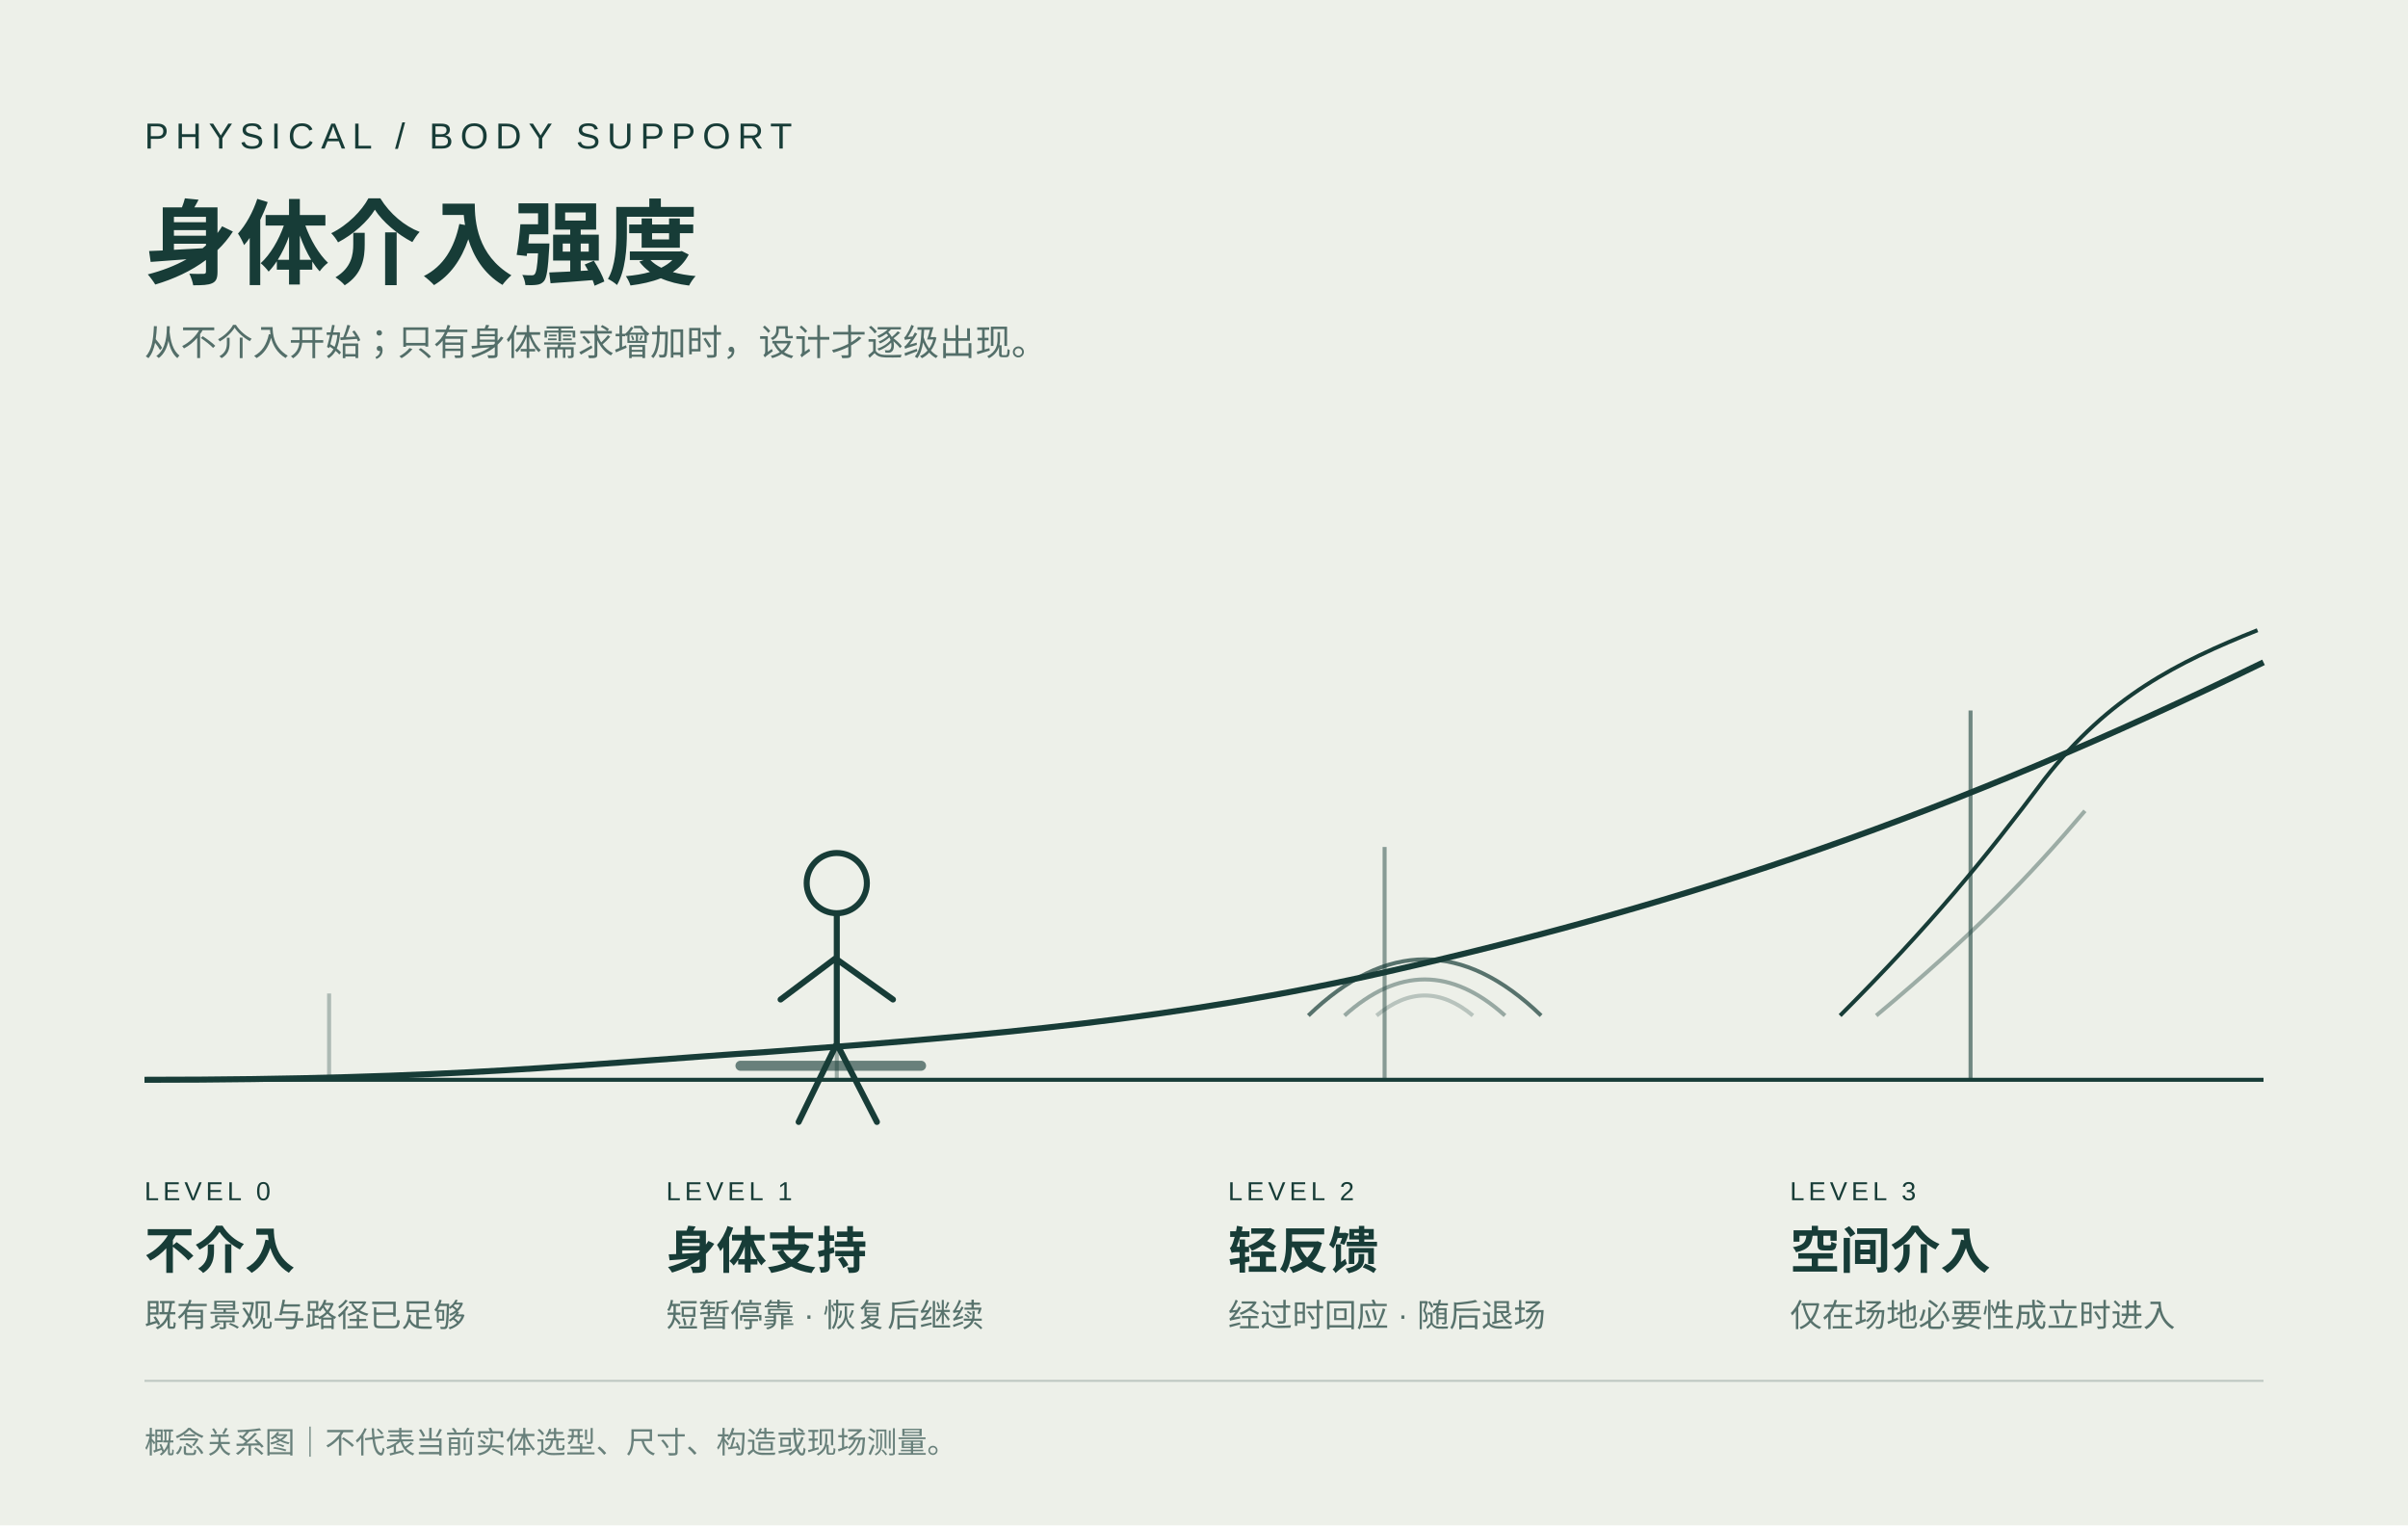
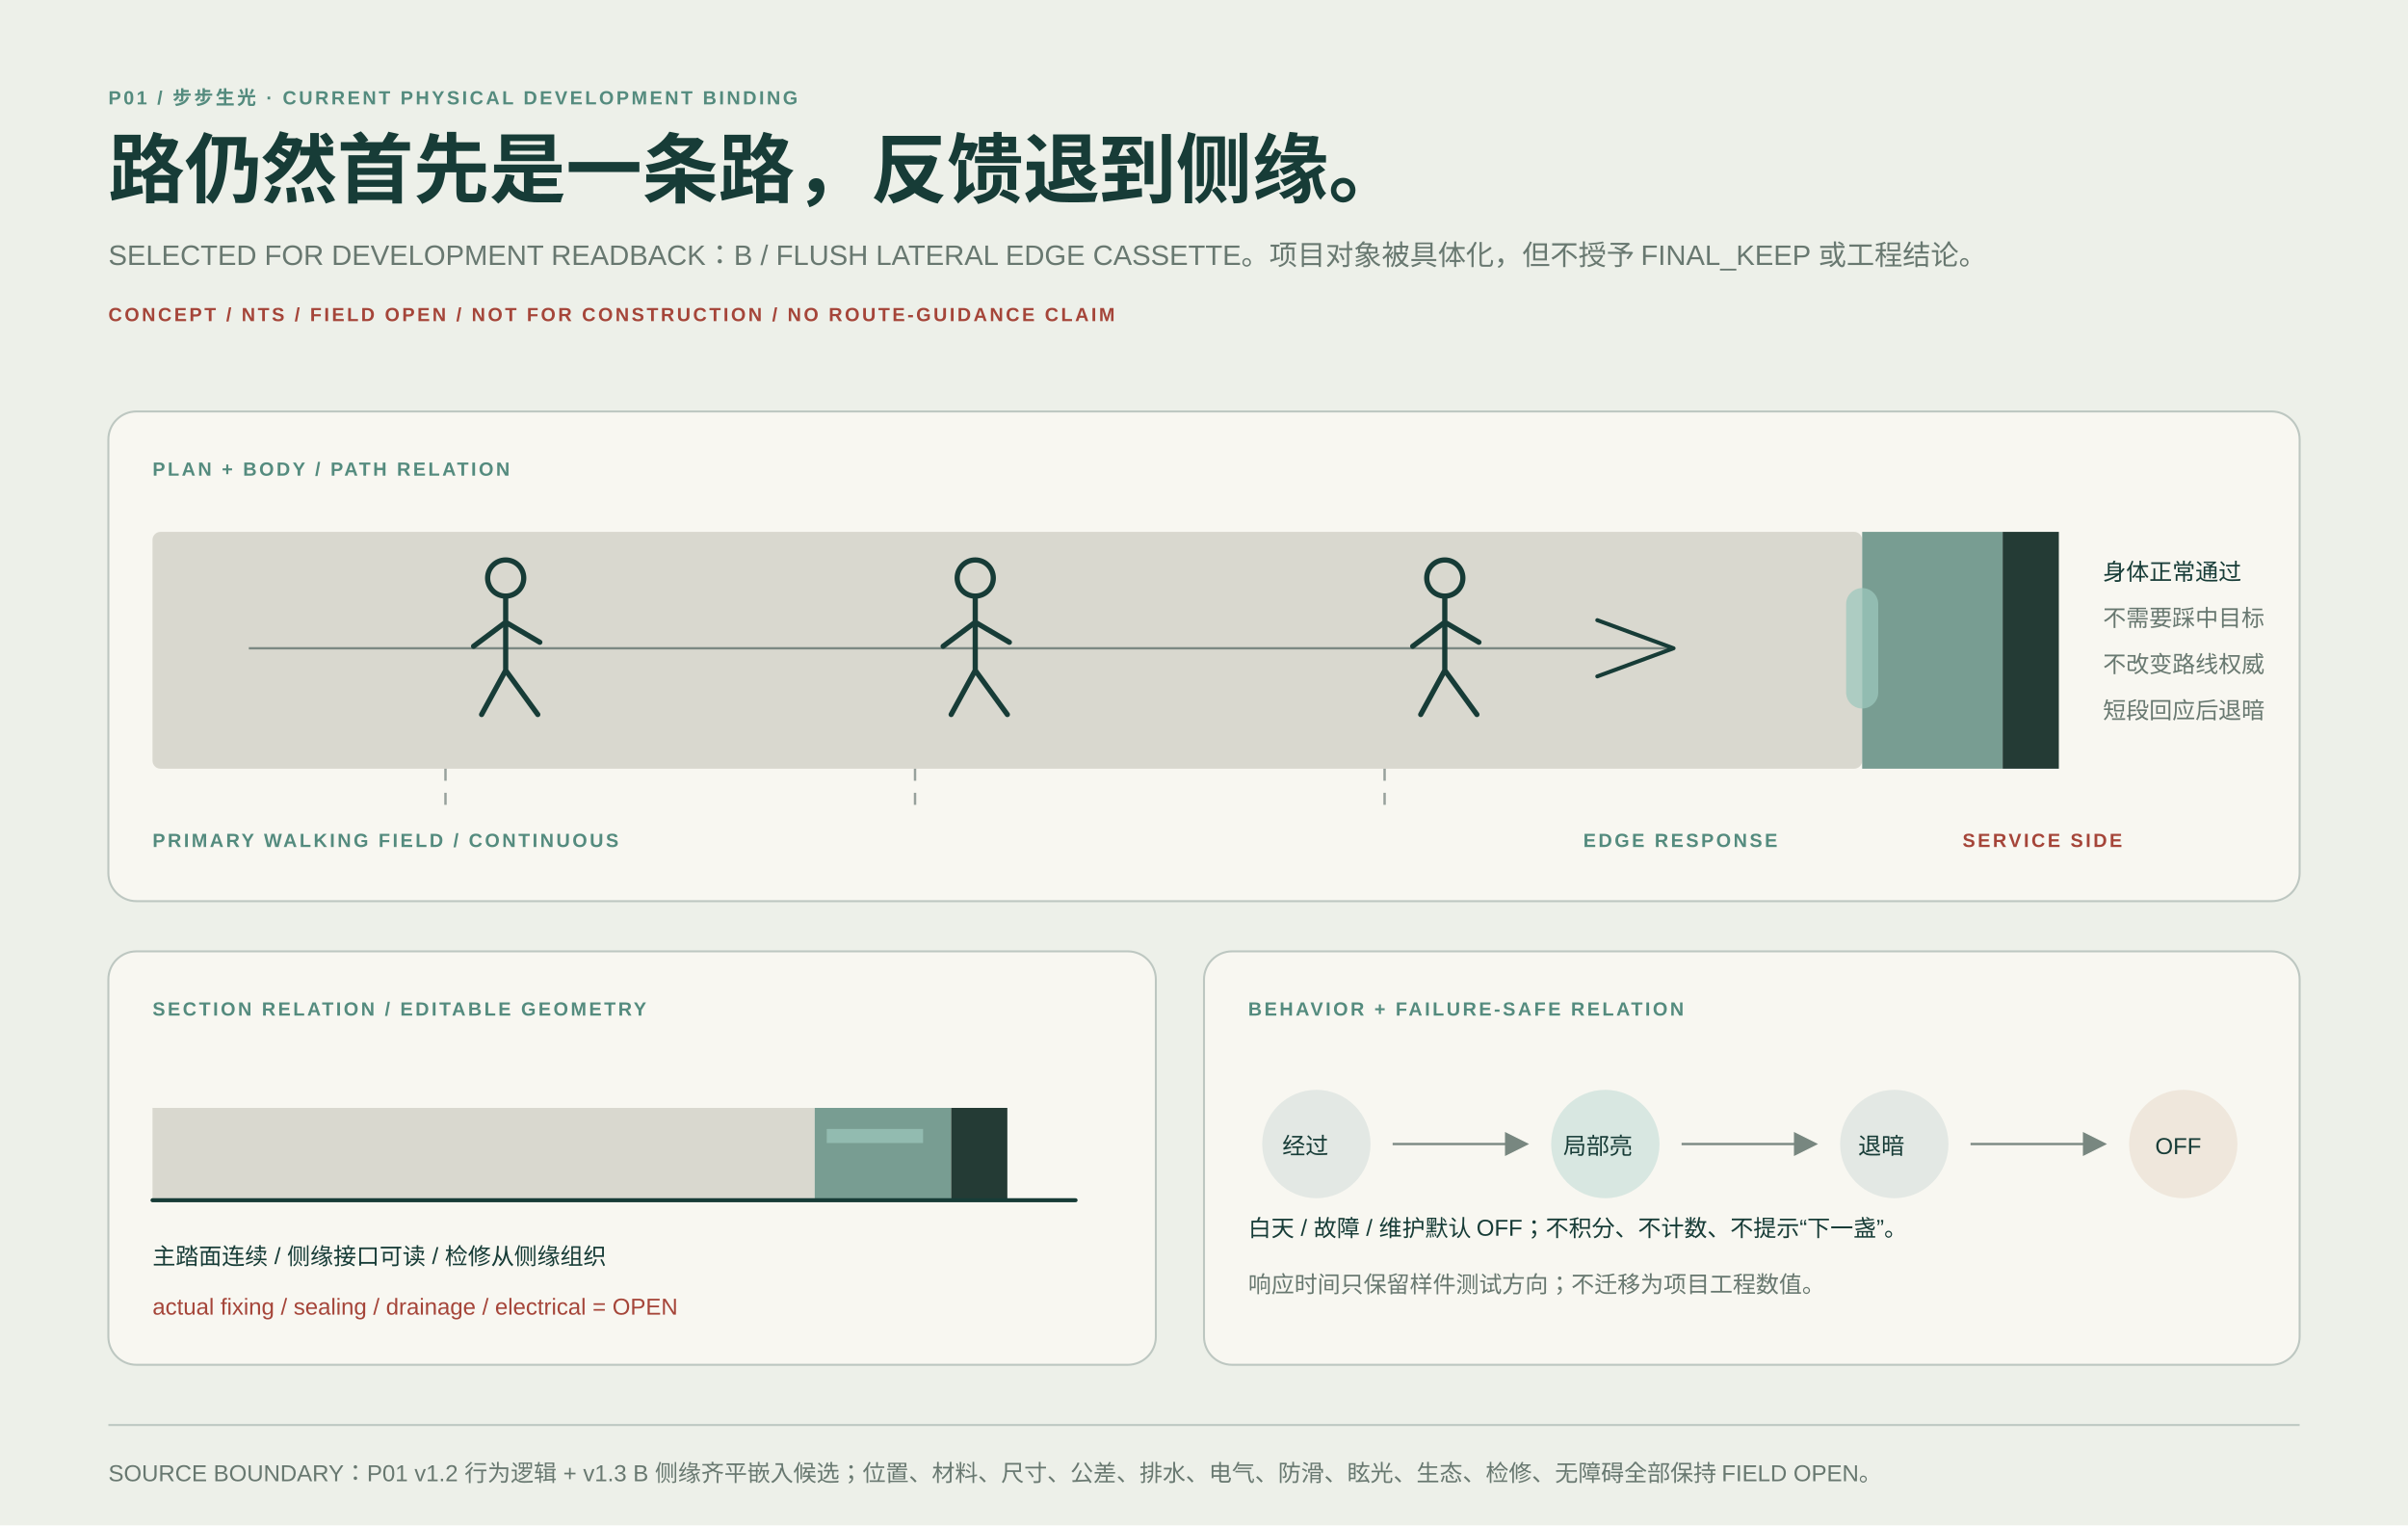
<svg xmlns="http://www.w3.org/2000/svg" viewBox="0 0 1200 760" role="img" aria-labelledby="title desc">
-   <rect width="1200" height="760" fill="#edf0e9" />
-   <g font-family="Arial,'Noto Sans SC','Microsoft YaHei',sans-serif" fill="#173c37">
-     <text x="72" y="74" font-size="18" letter-spacing="3.5">PHYSICAL / BODY SUPPORT</text>
-     <text x="72" y="138" font-size="46" font-weight="700">身体介入强度</text>
-     <text x="72" y="177" font-size="18" opacity=".72">从不介入开始；只有身体需求增加时，设计才逐级出现。</text>
+   <defs>
+     <style>
+       .bg{fill:#edf0e9}.paper{fill:#f8f7f1;stroke:#bdc7c1;stroke-width:1}.ink{fill:#173c37}.muted{fill:#687870}.qing{fill:#548b7e}.seal{fill:#a54539}.stone{fill:#d9d8cf}.edge{fill:#789d92}.service{fill:#243b35}.glow{fill:#9cc8bc}.line{stroke:#173c37;stroke-width:2;fill:none;stroke-linecap:round;stroke-linejoin:round}.thin{stroke:#7c8983;stroke-width:1.15;fill:none}.dash{stroke:#97a19c;stroke-width:1.2;fill:none;stroke-dasharray:6 6}.body{stroke:#173c37;stroke-width:2.6;fill:none;stroke-linecap:round}.h1{font:700 38px Arial,'Noto Sans SC','Microsoft YaHei',sans-serif}.h2{font:700 20px Arial,'Noto Sans SC','Microsoft YaHei',sans-serif}.b{font:400 14px Arial,'Noto Sans SC','Microsoft YaHei',sans-serif}.sm{font:400 11.5px Arial,'Noto Sans SC','Microsoft YaHei',sans-serif}.xs{font:700 9.5px Arial,'Noto Sans SC','Microsoft YaHei',sans-serif;letter-spacing:1.2px}
+     </style>
+   </defs>
+   <rect width="1200" height="760" class="bg" />
+   <text x="54" y="52" class="xs qing">P01 / 步步生光 · CURRENT PHYSICAL DEVELOPMENT BINDING</text>
+   <text x="54" y="98" class="h1 ink">路仍然首先是一条路，反馈退到侧缘。</text>
+   <text x="54" y="132" class="b muted">SELECTED FOR DEVELOPMENT READBACK：B / FLUSH LATERAL EDGE CASSETTE。项目对象被具体化，但不授予 FINAL_KEEP 或工程结论。</text>
+   <text x="54" y="160" class="xs seal">CONCEPT / NTS / FIELD OPEN / NOT FOR CONSTRUCTION / NO ROUTE-GUIDANCE CLAIM</text>
+   <g transform="translate(54 205)">
+     <rect width="1092" height="244" rx="14" class="paper" />
+     <text x="22" y="32" class="xs qing">PLAN + BODY / PATH RELATION</text>
+     <rect x="22" y="60" width="852" height="118" rx="4" class="stone" />
+     <rect x="874" y="60" width="70" height="118" class="edge" />
+     <rect x="944" y="60" width="28" height="118" class="service" />
+     <path d="M70 118 H780" class="thin" />
+     <path d="M742 104 l38 14 -38 14" class="line" />
+     <path d="M168 178 V198 M402 178 V198 M636 178 V198" class="dash" />
+     <g transform="translate(178 69)" class="body">
+       <circle cx="20" cy="14" r="9" />
+       <path d="M20 24V60M20 36L4 48M20 36L37 46M20 60L8 82M20 60L36 82" />
+     </g>
+     <g transform="translate(412 69)" class="body">
+       <circle cx="20" cy="14" r="9" />
+       <path d="M20 24V60M20 36L4 48M20 36L37 46M20 60L8 82M20 60L36 82" />
+     </g>
+     <g transform="translate(646 69)" class="body">
+       <circle cx="20" cy="14" r="9" />
+       <path d="M20 24V60M20 36L4 48M20 36L37 46M20 60L8 82M20 60L36 82" />
+     </g>
+     <rect x="866" y="88" width="16" height="60" rx="8" class="glow" opacity=".72" />
+     <text x="22" y="217" class="xs qing">PRIMARY WALKING FIELD / CONTINUOUS</text>
+     <text x="735" y="217" class="xs qing">EDGE RESPONSE</text>
+     <text x="924" y="217" class="xs seal">SERVICE SIDE</text>
+     <text x="994" y="84" class="sm ink">身体正常通过</text>
+     <text x="994" y="107" class="sm muted">不需要踩中目标</text>
+     <text x="994" y="130" class="sm muted">不改变路线权威</text>
+     <text x="994" y="153" class="sm muted">短段回应后退暗</text>
  </g>
-   <g transform="translate(72 238)">
-     <line x1="0" y1="300" x2="1056" y2="300" stroke="#173c37" stroke-width="2" />
-     <path d="M0 300 C155 300 220 292 312 286 C420 278 515 270 620 246 C770 212 900 168 1056 92" fill="none" stroke="#173c37" stroke-width="3" />
-     <g fill="none" stroke="#173c37" stroke-width="2">
-       <path d="M92 300V257" opacity=".3" />
-       <path d="M345 300V230" opacity=".38" />
-       <path d="M618 300V184" opacity=".48" />
-       <path d="M910 300V116" opacity=".58" />
+   <g transform="translate(54 474)">
+     <rect width="522" height="206" rx="14" class="paper" />
+     <text x="22" y="32" class="xs qing">SECTION RELATION / EDITABLE GEOMETRY</text>
+     <rect x="22" y="78" width="330" height="46" class="stone" />
+     <rect x="352" y="78" width="68" height="46" class="edge" />
+     <rect x="420" y="78" width="28" height="46" class="service" />
+     <line x1="22" y1="124" x2="482" y2="124" class="line" />
+     <path d="M358 92h48" stroke="#9cc8bc" stroke-width="7" opacity=".7" />
+     <text x="22" y="156" class="sm ink">主踏面连续 / 侧缘接口可读 / 检修从侧缘组织</text>
+     <text x="22" y="181" class="sm seal">actual fixing / sealing / drainage / electrical = OPEN</text>
+   </g>
+   <g transform="translate(600 474)">
+     <rect width="546" height="206" rx="14" class="paper" />
+     <text x="22" y="32" class="xs qing">BEHAVIOR + FAILURE-SAFE RELATION</text>
+     <g transform="translate(22 62)">
+       <circle cx="34" cy="34" r="27" fill="#e3e8e4" />
+       <text x="17" y="39" class="sm ink">经过</text>
+       <path d="M72 34h66" class="thin" />
+       <path d="M128 28l12 6-12 6" fill="#788780" />
+       <circle cx="178" cy="34" r="27" fill="#d8e7e1" />
+       <text x="157" y="39" class="sm ink">局部亮</text>
+       <path d="M216 34h66" class="thin" />
+       <path d="M272 28l12 6-12 6" fill="#788780" />
+       <circle cx="322" cy="34" r="27" fill="#e3e8e4" />
+       <text x="304" y="39" class="sm ink">退暗</text>
+       <path d="M360 34h66" class="thin" />
+       <path d="M416 28l12 6-12 6" fill="#788780" />
+       <circle cx="466" cy="34" r="27" fill="#efe7dc" />
+       <text x="452" y="39" class="sm ink">OFF</text>
    </g>
-     <g transform="translate(315 182)" fill="none" stroke="#173c37" stroke-width="3" stroke-linecap="round">
-       <circle cx="30" cy="20" r="15" />
-       <path d="M30 36V101M30 57L2 78M30 58L58 78M30 100L11 139M30 100L50 139" />
-       <path d="M-18 111H72" stroke-width="5" opacity=".62" />
-     </g>
-     <g transform="translate(580 140)" fill="none" stroke="#173c37" stroke-width="2">
-       <path d="M0 128 Q58 72 116 128" opacity=".7" />
-       <path d="M18 128 Q58 92 98 128" opacity=".4" />
-       <path d="M34 128 Q58 108 82 128" opacity=".25" />
-     </g>
-     <g transform="translate(845 58)" fill="none" stroke="#173c37" stroke-width="2">
-       <path d="M0 210 C45 165 72 132 102 92 C134 51 168 34 208 18" />
-       <path d="M18 210 C66 170 94 141 122 108" opacity=".38" />
-     </g>
-     <g font-family="Arial,'Noto Sans SC','Microsoft YaHei',sans-serif" fill="#173c37">
-       <g transform="translate(0 360)">
-         <text font-size="13" letter-spacing="2">LEVEL 0</text>
-         <text y="34" font-size="25" font-weight="700">不介入</text>
-         <text y="63" font-size="16" opacity=".7">既有景观与路径已足够</text>
-       </g>
-       <g transform="translate(260 360)">
-         <text font-size="13" letter-spacing="2">LEVEL 1</text>
-         <text y="34" font-size="25" font-weight="700">身体支持</text>
-         <text y="63" font-size="16" opacity=".7">短暂停靠 · 恢复后继续</text>
-       </g>
-       <g transform="translate(540 360)">
-         <text font-size="13" letter-spacing="2">LEVEL 2</text>
-         <text y="34" font-size="25" font-weight="700">轻反馈</text>
-         <text y="63" font-size="16" opacity=".7">经过时回应 · 随后退场</text>
-       </g>
-       <g transform="translate(820 360)">
-         <text font-size="13" letter-spacing="2">LEVEL 3</text>
-         <text y="34" font-size="25" font-weight="700">空间介入</text>
-         <text y="63" font-size="16" opacity=".7">仅在场地必要性成立时进入</text>
-       </g>
-     </g>
+     <text x="22" y="142" class="sm ink">白天 / 故障 / 维护默认 OFF；不积分、不计数、不提示“下一盏”。</text>
+     <text x="22" y="170" class="sm muted">响应时间只保留样件测试方向；不迁移为项目工程数值。</text>
  </g>
-   <g font-family="Arial,'Noto Sans SC','Microsoft YaHei',sans-serif" fill="#173c37">
-     <line x1="72" y1="688" x2="1128" y2="688" stroke="#173c37" stroke-width="1" opacity=".22" />
-     <text x="72" y="724" font-size="15" opacity=".62">概念关系图｜不代表当前实体选型、尺寸、构造或现场测量。</text>
-   </g>
+   <line x1="54" y1="710" x2="1146" y2="710" stroke="#173c37" stroke-width="1" opacity=".22" />
+   <text x="54" y="738" class="sm muted">SOURCE BOUNDARY：P01 v1.2 行为逻辑 + v1.3 B 侧缘齐平嵌入候选；位置、材料、尺寸、公差、排水、电气、防滑、眩光、生态、检修、无障碍全部保持 FIELD OPEN。</text>
</svg>
